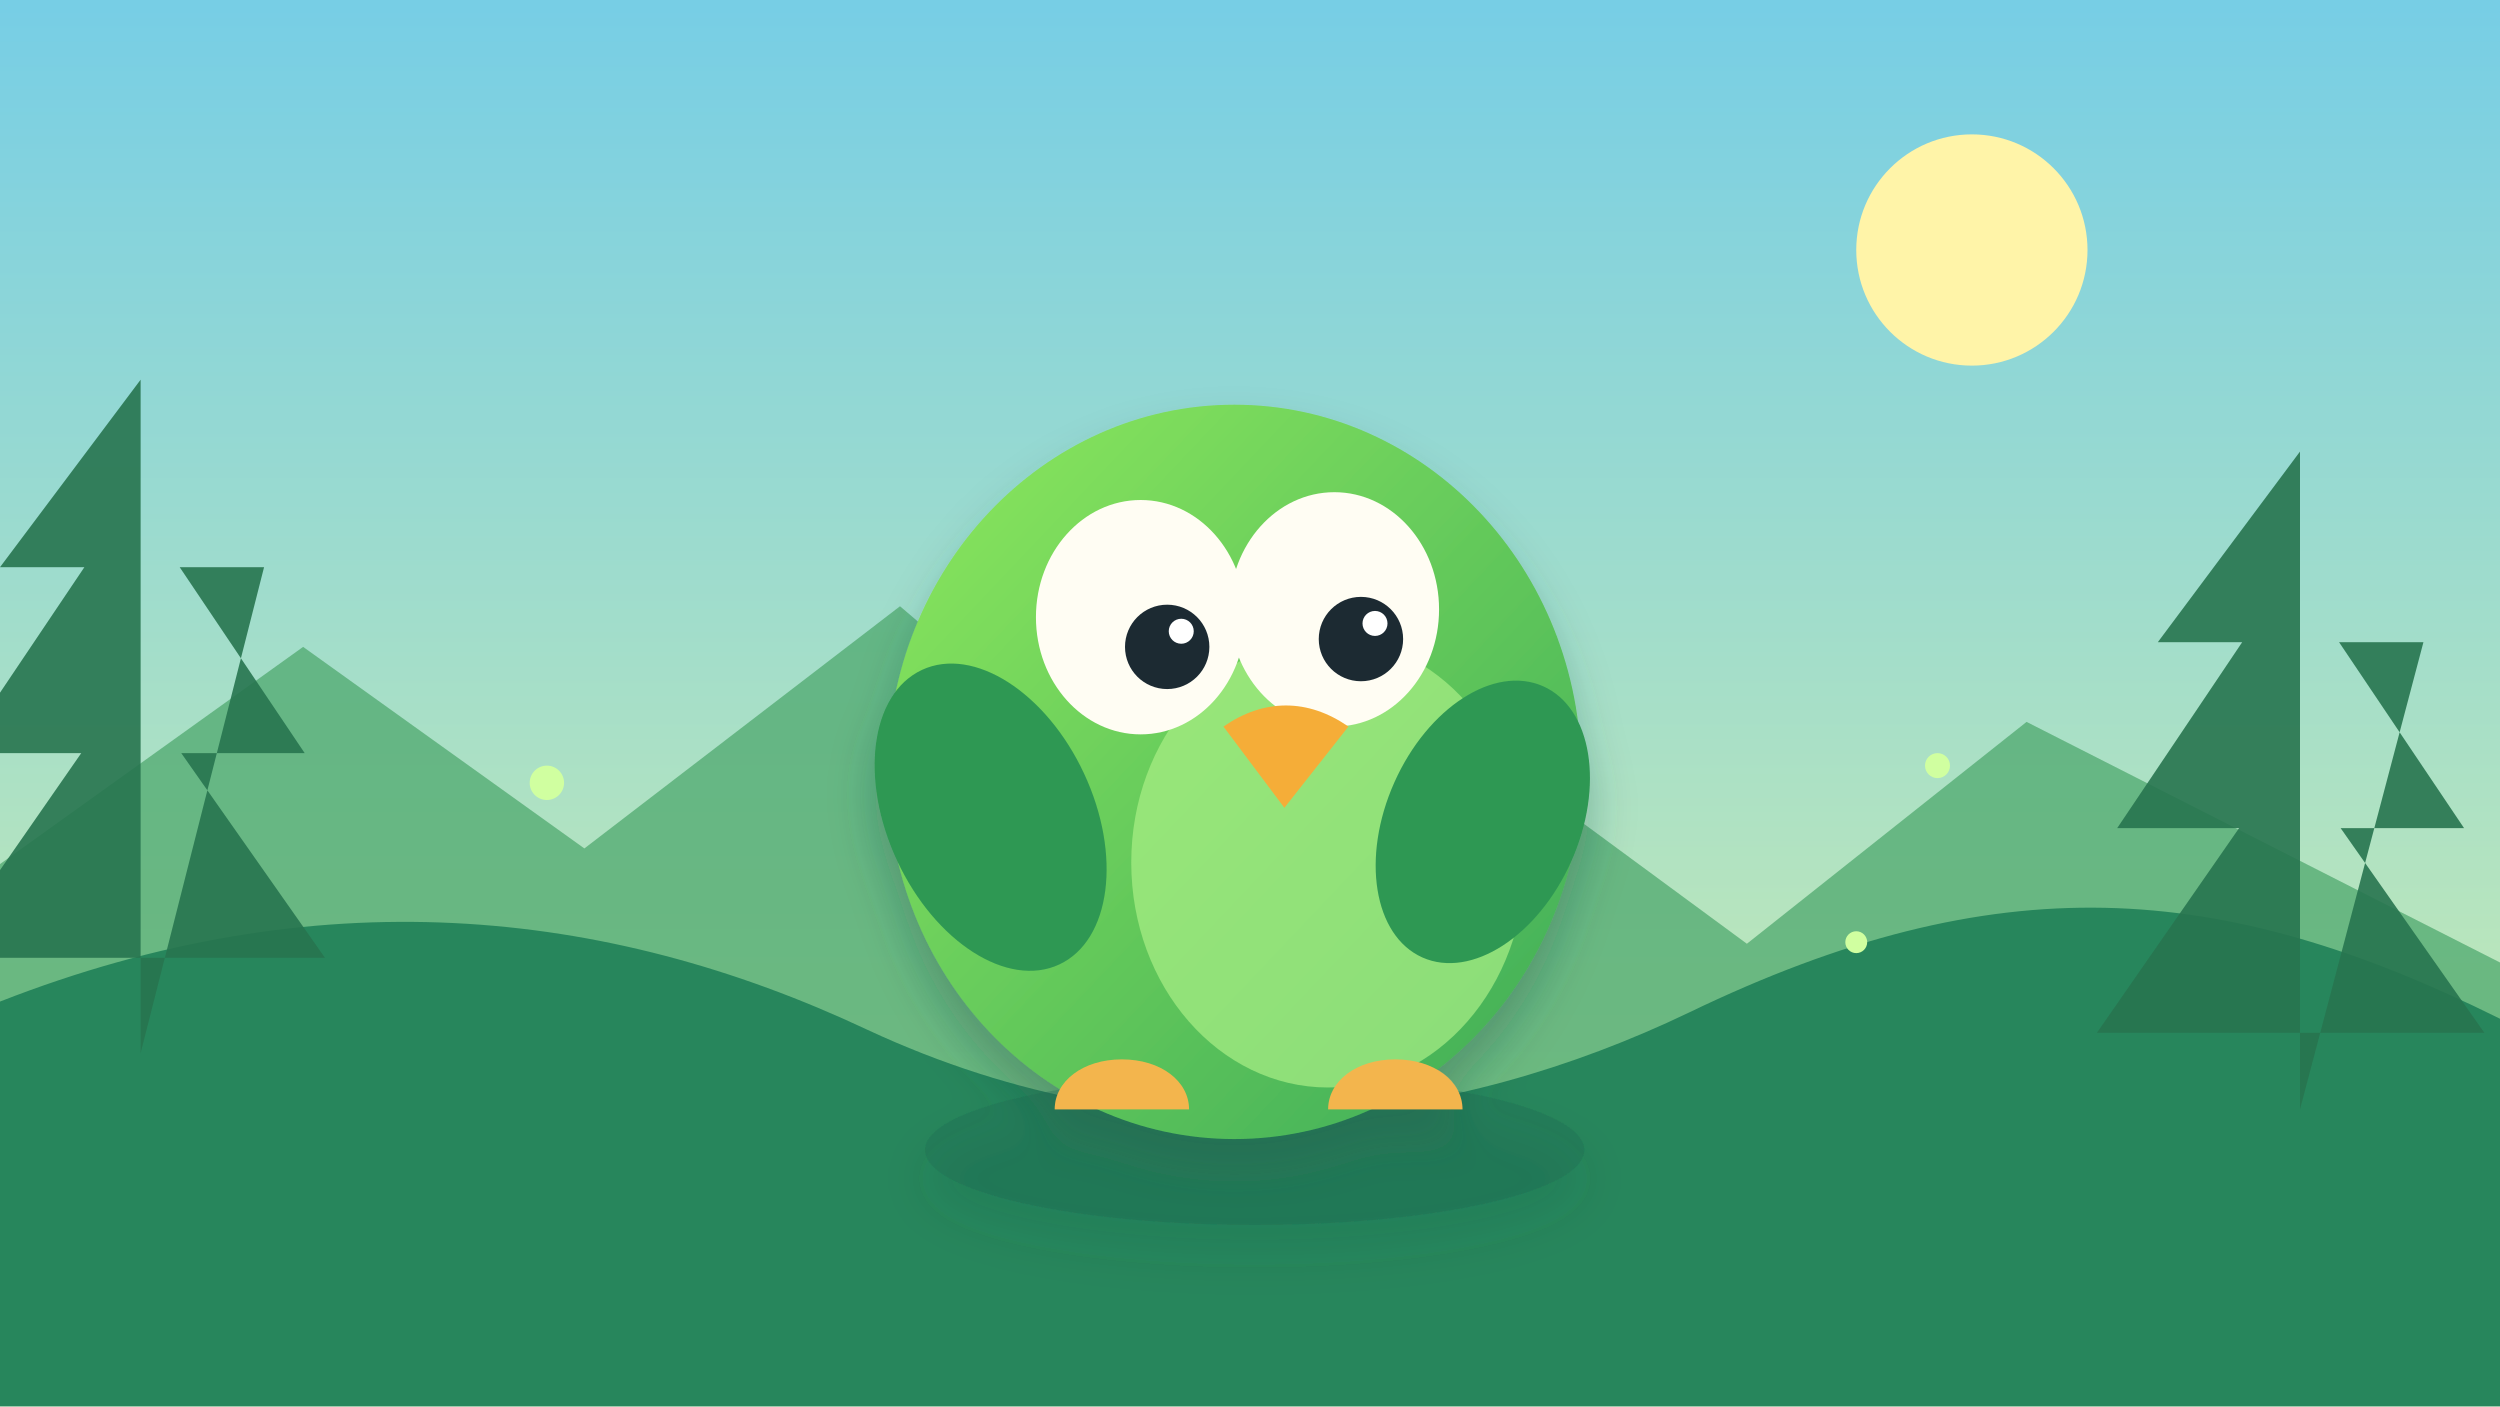
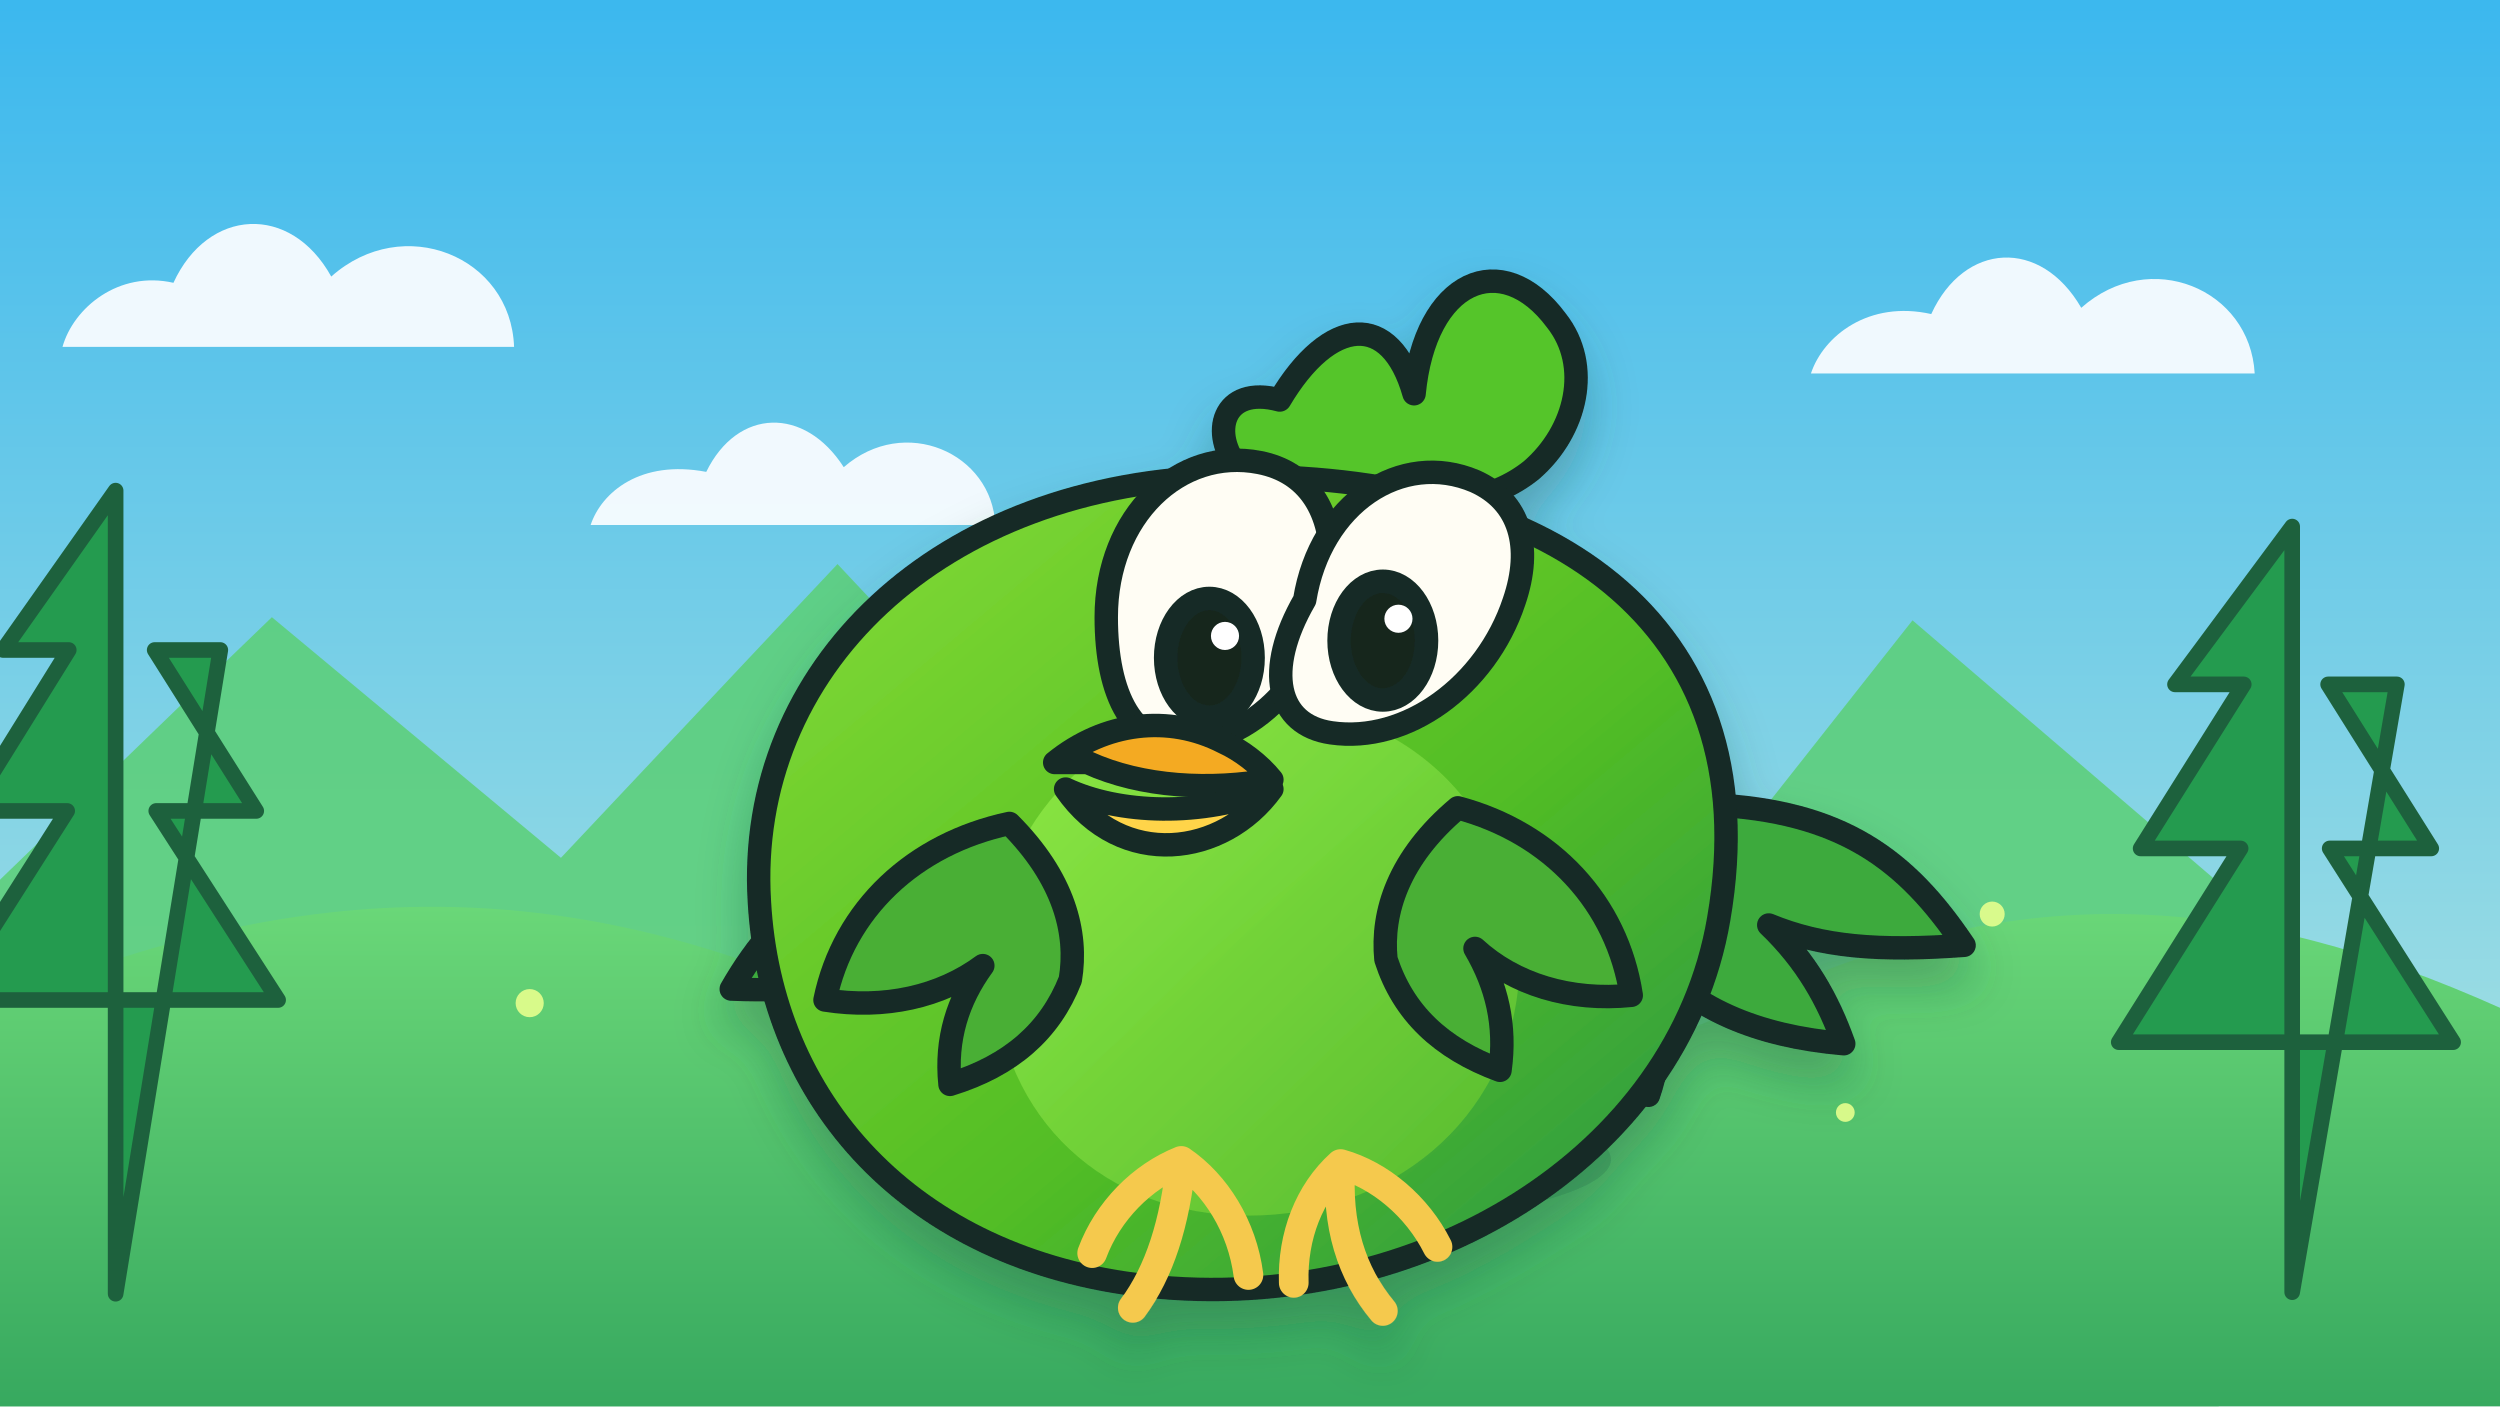
<svg xmlns="http://www.w3.org/2000/svg" viewBox="0 0 1600 900" role="img" aria-labelledby="title desc">
  <defs>
    <linearGradient id="sky" x1="0" y1="0" x2="0" y2="1">
-       <stop stop-color="#77cee5" />
-       <stop offset="1" stop-color="#d7f0aa" />
+       <stop stop-color="#3cb8ee" />
+       <stop offset="1" stop-color="#bce9df" />
    </linearGradient>
-     <linearGradient id="leaf" x1="0" y1="0" x2="1" y2="1">
-       <stop stop-color="#88d45a" />
-       <stop offset="1" stop-color="#2d9854" />
+     <linearGradient id="hill" x1="0" y1="0" x2="0" y2="1">
+       <stop stop-color="#6ad778" />
+       <stop offset="1" stop-color="#37a95f" />
    </linearGradient>
-     <linearGradient id="bird" x1="0" y1="0" x2="1" y2="1">
-       <stop stop-color="#8ee95c" />
-       <stop offset="1" stop-color="#3cab59" />
+     <linearGradient id="body" x1="0" y1="0" x2="1" y2="1">
+       <stop stop-color="#86dc35" />
+       <stop offset=".58" stop-color="#52bd25" />
+       <stop offset="1" stop-color="#26934a" />
    </linearGradient>
-     <filter id="shadow" x="-30%" y="-30%" width="160%" height="160%">
-       <feDropShadow dx="0" dy="18" stdDeviation="14" flood-color="#174d46" flood-opacity=".32" />
+     <linearGradient id="belly" x1="0" y1="0" x2="1" y2="1">
+       <stop stop-color="#8fea43" />
+       <stop offset="1" stop-color="#58bc30" />
+     </linearGradient>
+     <filter id="shadow" x="-30%" y="-30%" width="160%" height="170%">
+       <feDropShadow dx="0" dy="18" stdDeviation="15" flood-color="#174d42" flood-opacity=".32" />
    </filter>
  </defs>
  <rect width="1600" height="900" fill="url(#sky)" />
-   <circle cx="1262" cy="160" r="74" fill="#fff4a8" />
-   <path d="M0 553 194 414l180 129 202-155 211 180 153-95 178 131 179-142 303 154V900H0Z" fill="#4ba66b" opacity=".72" />
-   <path d="M0 641c202-79 387-61 555 18 191 89 378 60 526-11 197-95 340-85 519 4V900H0Z" fill="#27865c" />
-   <g fill="#27744f" opacity=".9">
-     <path d="M90 674V243l-90 120h54l-80 119h78l-91 131h247l-92-131h79l-80-119h54Z" />
-     <path d="M1472 710V289l-91 122h54l-80 119h78l-91 131h248l-92-131h79l-80-119h54Z" />
+   <g fill="#f8fcff" opacity=".95">
+     <path d="M111 181c22-48 75-51 101-4 46-41 115-13 117 45H40c7-25 36-49 71-41Z" />
+     <path d="M1236 201c21-46 70-49 96-4 44-39 108-12 111 42h-284c8-24 37-47 77-38Z" />
+     <path d="M452 302c20-41 63-42 88-3 39-34 95-9 97 37H378c7-21 32-42 74-34Z" />
  </g>
-   <g filter="url(#shadow)">
-     <ellipse cx="803" cy="736" rx="211" ry="48" fill="#1c684f" opacity=".34" />
-     <ellipse cx="790" cy="494" rx="222" ry="235" fill="url(#bird)" />
-     <ellipse cx="850" cy="552" rx="126" ry="144" fill="#a9ef86" opacity=".7" />
-     <ellipse cx="634" cy="523" rx="66" ry="104" fill="#2e9853" transform="rotate(-25 634 523)" />
-     <ellipse cx="949" cy="526" rx="62" ry="95" fill="#2e9853" transform="rotate(24 949 526)" />
-     <ellipse cx="730" cy="395" rx="67" ry="75" fill="#fffdf3" />
-     <ellipse cx="854" cy="390" rx="67" ry="75" fill="#fffdf3" />
-     <circle cx="747" cy="414" r="27" fill="#1c2a33" />
-     <circle cx="871" cy="409" r="27" fill="#1c2a33" />
-     <circle cx="756" cy="404" r="8" fill="#fff" />
-     <circle cx="880" cy="399" r="8" fill="#fff" />
-     <path d="M783 465c26-18 54-18 80 0l-41 52Z" fill="#f5ad38" />
-     <path d="M718 678c25 0 43 14 43 32h-86c0-18 18-32 43-32Zm175 0c25 0 43 14 43 32h-86c0-18 18-32 43-32Z" fill="#f3b54d" />
+   <path d="M0 563 174 395l185 154 177-188 184 196 176-136 186 156 142-180 196 168V900H0Z" fill="#5bcf75" opacity=".85" />
+   <path d="M0 642c216-92 390-75 568 11 180 87 365 76 556-13 171-80 313-68 476 5V900H0Z" fill="url(#hill)" />
+   <g fill="#249b4f" stroke="#1d613d" stroke-width="10" stroke-linejoin="round">
+     <path d="M74 828V314L2 416h42l-64 103h63l-77 121h212l-78-121h64L99 416h42Z" />
+     <path d="M1467 827V337l-75 101h44l-66 105h64l-78 124h214l-79-124h65l-66-105h44Z" />
  </g>
-   <g fill="#d0ffa0">
-     <circle cx="350" cy="501" r="11" />
-     <circle cx="1240" cy="490" r="8" />
-     <circle cx="1188" cy="603" r="7" />
+   <g filter="url(#shadow)" stroke="#132c25" stroke-width="15" stroke-linejoin="round" stroke-linecap="round">
+     <ellipse cx="813" cy="742" rx="218" ry="44" fill="#1b6b49" opacity=".28" stroke="none" />
+     <path d="M1095 515c84 4 125 35 162 90-55 4-91 1-125-13 24 23 38 48 48 76-57-5-97-23-126-56 10 31 11 60 1 89-47-26-75-56-85-99Z" fill="#3caa3e" />
+     <path d="M612 538c-65 5-112 39-144 95 47 2 80-3 107-17-20 27-30 54-33 82 48-9 79-29 98-61-6 29-2 56 11 82 36-31 56-65 59-104Z" fill="#3caa3e" />
+     <path d="M819 256c32-54 71-57 86-4 7-73 56-94 91-47 23 29 13 71-16 96-25 20-61 26-92 9-33 22-72 16-95-10-19-22-11-54 26-44Z" fill="#55c52a" />
+     <path d="M787 305c-187 3-310 124-301 272 7 126 95 229 248 246 174 19 340-82 366-235 33-192-112-286-313-283Z" fill="url(#body)" />
+     <path d="M782 452c-94 15-151 88-146 175 5 88 70 151 163 151 91 0 166-61 173-150 8-101-72-190-190-176Z" fill="url(#belly)" opacity=".96" stroke="none" />
+     <path d="M933 517c60 16 102 61 111 120-39 4-75-7-100-30 14 24 20 49 16 78-38-14-62-37-73-71-3-30 8-65 46-97Z" fill="#48af35" />
+     <path d="M646 527c-61 13-106 55-118 113 38 6 74-2 101-22-16 22-24 47-21 76 39-12 64-34 77-67 5-30-4-65-39-100Z" fill="#48af35" />
+     <path d="M708 395c0-65 47-109 98-99 31 6 47 31 46 68-2 58-42 107-91 112-36 3-53-31-53-81Z" fill="#fffdf4" />
+     <path d="M835 384c10-62 62-96 109-76 29 13 37 42 25 77-18 54-69 91-117 84-35-5-43-40-17-85Z" fill="#fffdf4" />
+     <ellipse cx="774" cy="421" rx="28" ry="38" fill="#17251e" />
+     <ellipse cx="885" cy="410" rx="28" ry="38" fill="#17251e" />
+     <circle cx="784" cy="407" r="9" fill="#fff" stroke="none" />
+     <circle cx="895" cy="396" r="9" fill="#fff" stroke="none" />
+     <path d="M675 488c32-26 73-31 108-13 11 5 23 14 31 24-39 7-83 5-118-11Z" fill="#f4aa20" />
+     <path d="M682 505c34 16 87 18 132 0-31 43-96 52-132 0Z" fill="#ffd448" />
+     <path d="M756 743c-4 40-14 71-31 94m31-94c22 15 39 42 43 73m-43-73c-25 10-47 32-57 59" fill="none" stroke="#f5c94e" stroke-width="19" />
+     <path d="M858 745c-3 39 7 70 27 94m-27-94c-20 18-31 46-30 76m30-76c25 7 49 27 62 53" fill="none" stroke="#f5c94e" stroke-width="19" />
+   </g>
+   <g fill="#e6ff8d" opacity=".9">
+     <circle cx="339" cy="642" r="9" />
+     <circle cx="1275" cy="585" r="8" />
+     <circle cx="1181" cy="712" r="6" />
  </g>
</svg>
